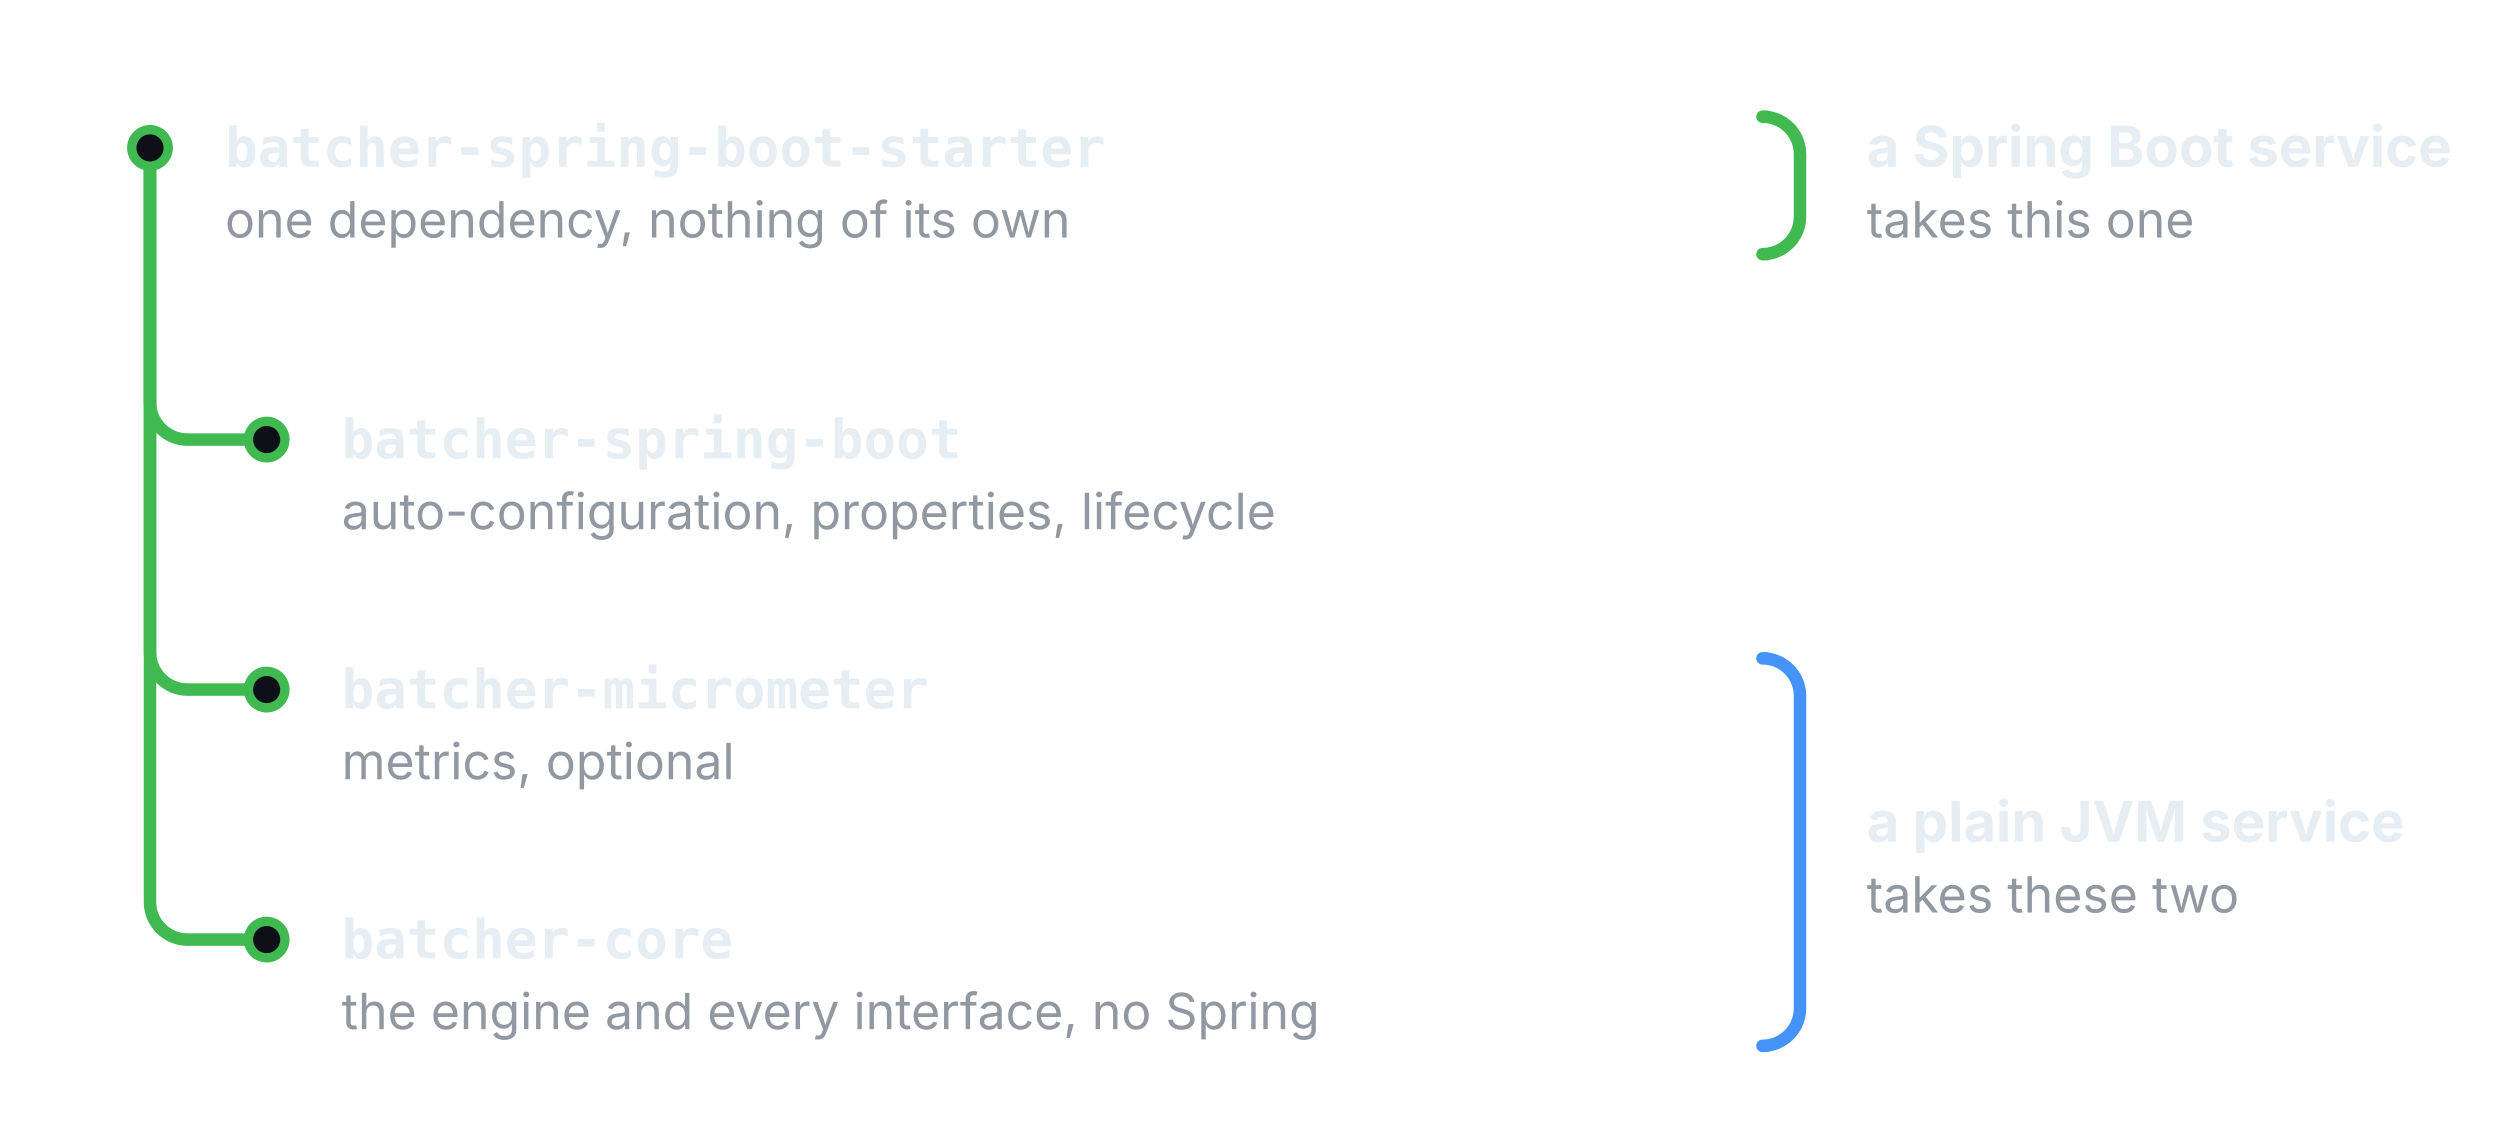
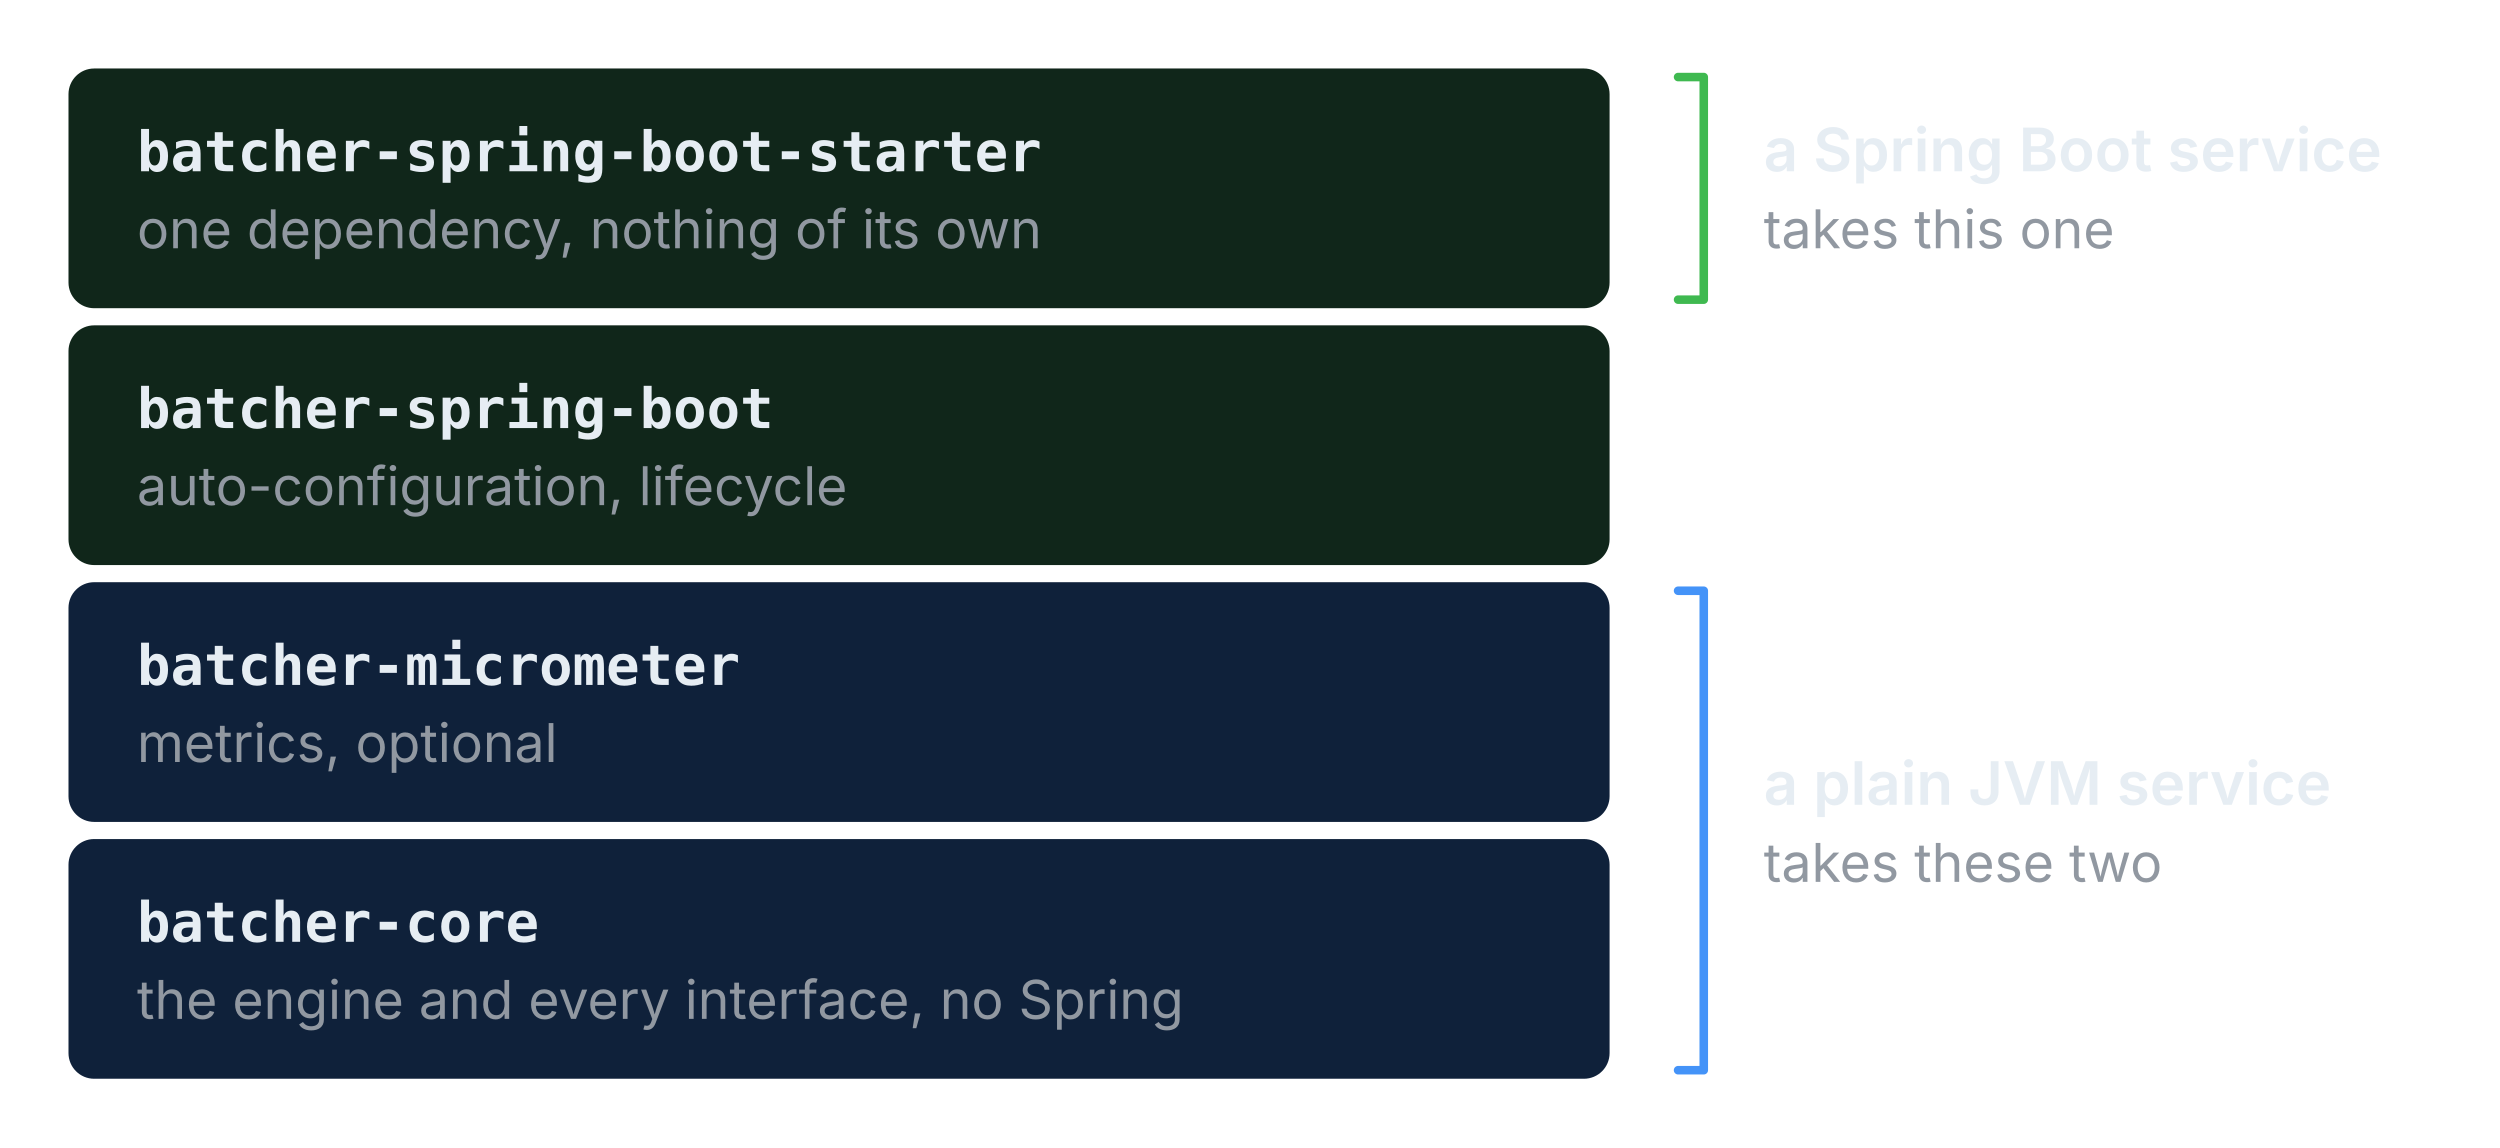
- <svg xmlns="http://www.w3.org/2000/svg" viewBox="0 0 600 270" width="600" height="270" role="img">
-   <path d="M36.00,35.50 L36.00,96.50 A9,9 0 0 0 45.00,105.50 L64.00,105.50" stroke="#3FB950" stroke-width="3" fill="none" stroke-linecap="round" stroke-linejoin="round" />
-   <path d="M36.00,35.50 L36.00,156.50 A9,9 0 0 0 45.00,165.50 L64.00,165.50" stroke="#3FB950" stroke-width="3" fill="none" stroke-linecap="round" stroke-linejoin="round" />
-   <path d="M36.00,35.50 L36.00,216.50 A9,9 0 0 0 45.00,225.50 L64.00,225.50" stroke="#3FB950" stroke-width="3" fill="none" stroke-linecap="round" stroke-linejoin="round" />
-   <circle cx="36" cy="35.5" r="4.375" fill="#0D1117" stroke="#3FB950" stroke-width="2.25" />
-   <circle cx="64" cy="105.5" r="4.375" fill="#0D1117" stroke="#3FB950" stroke-width="2.25" />
-   <circle cx="64" cy="165.5" r="4.375" fill="#0D1117" stroke="#3FB950" stroke-width="2.25" />
-   <circle cx="64" cy="225.5" r="4.375" fill="#0D1117" stroke="#3FB950" stroke-width="2.25" />
-   <text x="54.0" y="40.0" font-family="ui-monospace, SFMono-Regular, 'SF Mono', Menlo, Consolas, monospace" font-size="13" font-weight="650" fill="#E6EDF3" text-anchor="start">batcher-spring-boot-starter</text>
-   <text x="54.0" y="57.0" font-family="-apple-system, BlinkMacSystemFont, 'Segoe UI', Inter, Helvetica, Arial, sans-serif" font-size="12" font-weight="400" fill="#9198A1" text-anchor="start">one dependency, nothing of its own</text>
-   <text x="82.0" y="110.0" font-family="ui-monospace, SFMono-Regular, 'SF Mono', Menlo, Consolas, monospace" font-size="13" font-weight="650" fill="#E6EDF3" text-anchor="start">batcher-spring-boot</text>
-   <text x="82.0" y="127.0" font-family="-apple-system, BlinkMacSystemFont, 'Segoe UI', Inter, Helvetica, Arial, sans-serif" font-size="12" font-weight="400" fill="#9198A1" text-anchor="start">auto-configuration, properties, lifecycle</text>
-   <text x="82.0" y="170.0" font-family="ui-monospace, SFMono-Regular, 'SF Mono', Menlo, Consolas, monospace" font-size="13" font-weight="650" fill="#E6EDF3" text-anchor="start">batcher-micrometer</text>
-   <text x="82.0" y="187.0" font-family="-apple-system, BlinkMacSystemFont, 'Segoe UI', Inter, Helvetica, Arial, sans-serif" font-size="12" font-weight="400" fill="#9198A1" text-anchor="start">metrics, optional</text>
-   <text x="82.0" y="230.0" font-family="ui-monospace, SFMono-Regular, 'SF Mono', Menlo, Consolas, monospace" font-size="13" font-weight="650" fill="#E6EDF3" text-anchor="start">batcher-core</text>
-   <text x="82.0" y="247.0" font-family="-apple-system, BlinkMacSystemFont, 'Segoe UI', Inter, Helvetica, Arial, sans-serif" font-size="12" font-weight="400" fill="#9198A1" text-anchor="start">the engine and every interface, no Spring</text>
-   <path d="M424.00,28.00 L423.00,28.00 A9,9 0 0 1 432.00,37.00 L432.00,52.00 A9,9 0 0 1 423.00,61.00 L424.00,61.00" stroke="#3FB950" stroke-width="3" fill="none" stroke-linecap="round" stroke-linejoin="round" />
-   <text x="448.0" y="40.0" font-family="-apple-system, BlinkMacSystemFont, 'Segoe UI', Inter, Helvetica, Arial, sans-serif" font-size="13.5" font-weight="650" fill="#E6EDF3" text-anchor="start">a Spring Boot service</text>
-   <text x="448.0" y="57.0" font-family="-apple-system, BlinkMacSystemFont, 'Segoe UI', Inter, Helvetica, Arial, sans-serif" font-size="12" font-weight="400" fill="#9198A1" text-anchor="start">takes this one</text>
-   <path d="M424.00,158.00 L423.00,158.00 A9,9 0 0 1 432.00,167.00 L432.00,242.00 A9,9 0 0 1 423.00,251.00 L424.00,251.00" stroke="#4493F8" stroke-width="3" fill="none" stroke-linecap="round" stroke-linejoin="round" />
-   <text x="448.0" y="202.0" font-family="-apple-system, BlinkMacSystemFont, 'Segoe UI', Inter, Helvetica, Arial, sans-serif" font-size="13.5" font-weight="650" fill="#E6EDF3" text-anchor="start">a plain JVM service</text>
-   <text x="448.0" y="219.0" font-family="-apple-system, BlinkMacSystemFont, 'Segoe UI', Inter, Helvetica, Arial, sans-serif" font-size="12" font-weight="400" fill="#9198A1" text-anchor="start">takes these two</text>
+ <svg xmlns="http://www.w3.org/2000/svg" viewBox="0 0 584 268" width="584" height="268" role="img">
+   <rect x="16.0" y="16.0" width="360.0" height="56.0" rx="6" fill="#10261A" />
+   <text x="32.0" y="40.0" font-family="ui-monospace, SFMono-Regular, 'SF Mono', Menlo, Consolas, monospace" font-size="13" font-weight="600" fill="#E6EDF3" text-anchor="start">batcher-spring-boot-starter</text>
+   <text x="32.0" y="58.0" font-family="-apple-system, BlinkMacSystemFont, 'Segoe UI', Inter, Helvetica, Arial, sans-serif" font-size="12.5" font-weight="400" fill="#9198A1" text-anchor="start">one dependency, nothing of its own</text>
+   <rect x="16.0" y="76.0" width="360.0" height="56.0" rx="6" fill="#10261A" />
+   <text x="32.0" y="100.0" font-family="ui-monospace, SFMono-Regular, 'SF Mono', Menlo, Consolas, monospace" font-size="13" font-weight="600" fill="#E6EDF3" text-anchor="start">batcher-spring-boot</text>
+   <text x="32.0" y="118.0" font-family="-apple-system, BlinkMacSystemFont, 'Segoe UI', Inter, Helvetica, Arial, sans-serif" font-size="12.5" font-weight="400" fill="#9198A1" text-anchor="start">auto-configuration, lifecycle</text>
+   <rect x="16.0" y="136.0" width="360.0" height="56.0" rx="6" fill="#0F213A" />
+   <text x="32.0" y="160.0" font-family="ui-monospace, SFMono-Regular, 'SF Mono', Menlo, Consolas, monospace" font-size="13" font-weight="600" fill="#E6EDF3" text-anchor="start">batcher-micrometer</text>
+   <text x="32.0" y="178.0" font-family="-apple-system, BlinkMacSystemFont, 'Segoe UI', Inter, Helvetica, Arial, sans-serif" font-size="12.5" font-weight="400" fill="#9198A1" text-anchor="start">metrics, optional</text>
+   <rect x="16.0" y="196.0" width="360.0" height="56.0" rx="6" fill="#0F213A" />
+   <text x="32.0" y="220.0" font-family="ui-monospace, SFMono-Regular, 'SF Mono', Menlo, Consolas, monospace" font-size="13" font-weight="600" fill="#E6EDF3" text-anchor="start">batcher-core</text>
+   <text x="32.0" y="238.0" font-family="-apple-system, BlinkMacSystemFont, 'Segoe UI', Inter, Helvetica, Arial, sans-serif" font-size="12.5" font-weight="400" fill="#9198A1" text-anchor="start">the engine and every interface, no Spring</text>
+   <path d="M392,18 L398,18 L398,70 L392,70" stroke="#3FB950" stroke-width="2" fill="none" stroke-linecap="round" stroke-linejoin="round" />
+   <text x="412.0" y="40.0" font-family="-apple-system, BlinkMacSystemFont, 'Segoe UI', Inter, Helvetica, Arial, sans-serif" font-size="14" font-weight="600" fill="#E6EDF3" text-anchor="start">a Spring Boot service</text>
+   <text x="412.0" y="58.0" font-family="-apple-system, BlinkMacSystemFont, 'Segoe UI', Inter, Helvetica, Arial, sans-serif" font-size="12.5" font-weight="400" fill="#9198A1" text-anchor="start">takes this one</text>
+   <path d="M392,138 L398,138 L398,250 L392,250" stroke="#4493F8" stroke-width="2" fill="none" stroke-linecap="round" stroke-linejoin="round" />
+   <text x="412.0" y="188.0" font-family="-apple-system, BlinkMacSystemFont, 'Segoe UI', Inter, Helvetica, Arial, sans-serif" font-size="14" font-weight="600" fill="#E6EDF3" text-anchor="start">a plain JVM service</text>
+   <text x="412.0" y="206.0" font-family="-apple-system, BlinkMacSystemFont, 'Segoe UI', Inter, Helvetica, Arial, sans-serif" font-size="12.5" font-weight="400" fill="#9198A1" text-anchor="start">takes these two</text>
</svg>
